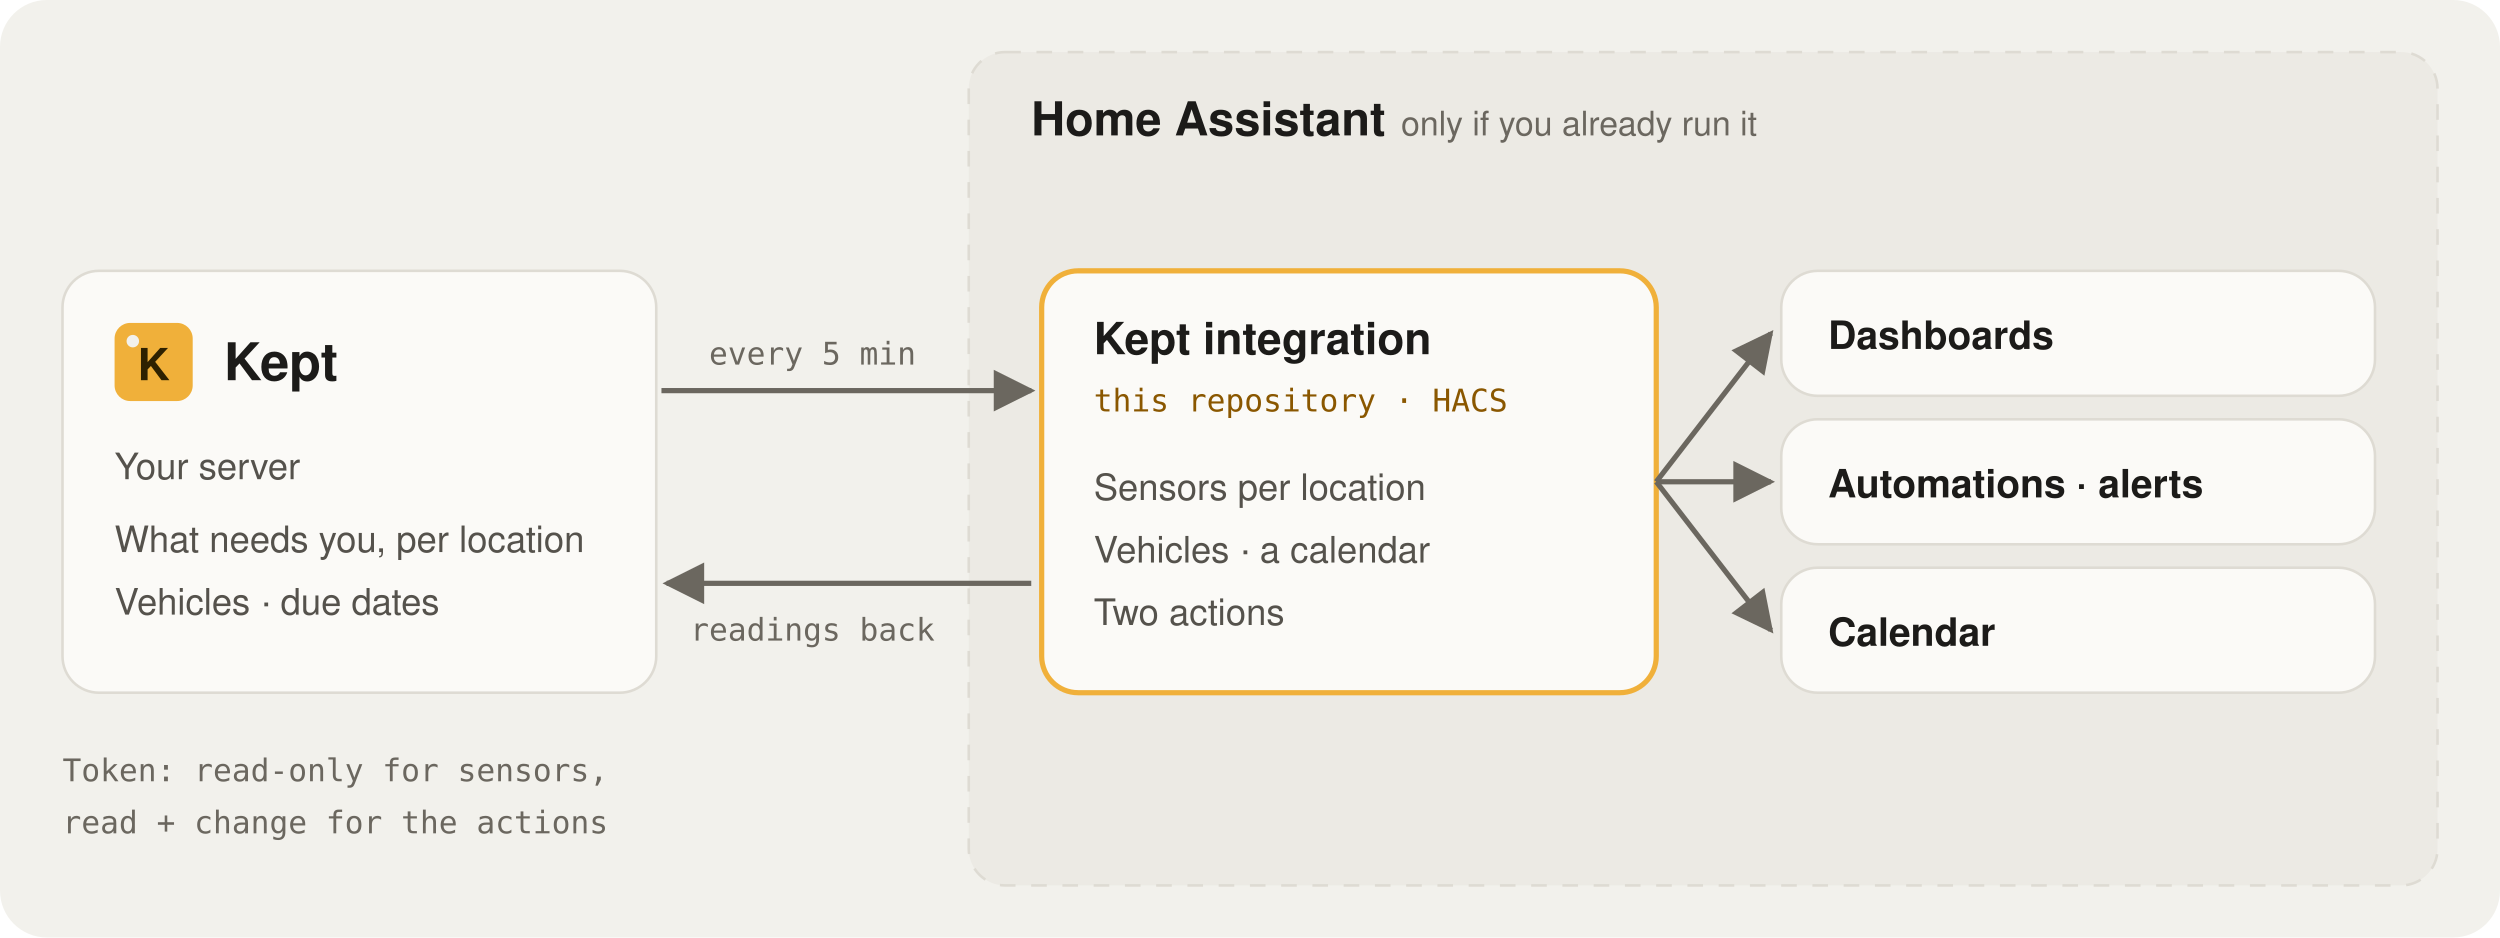
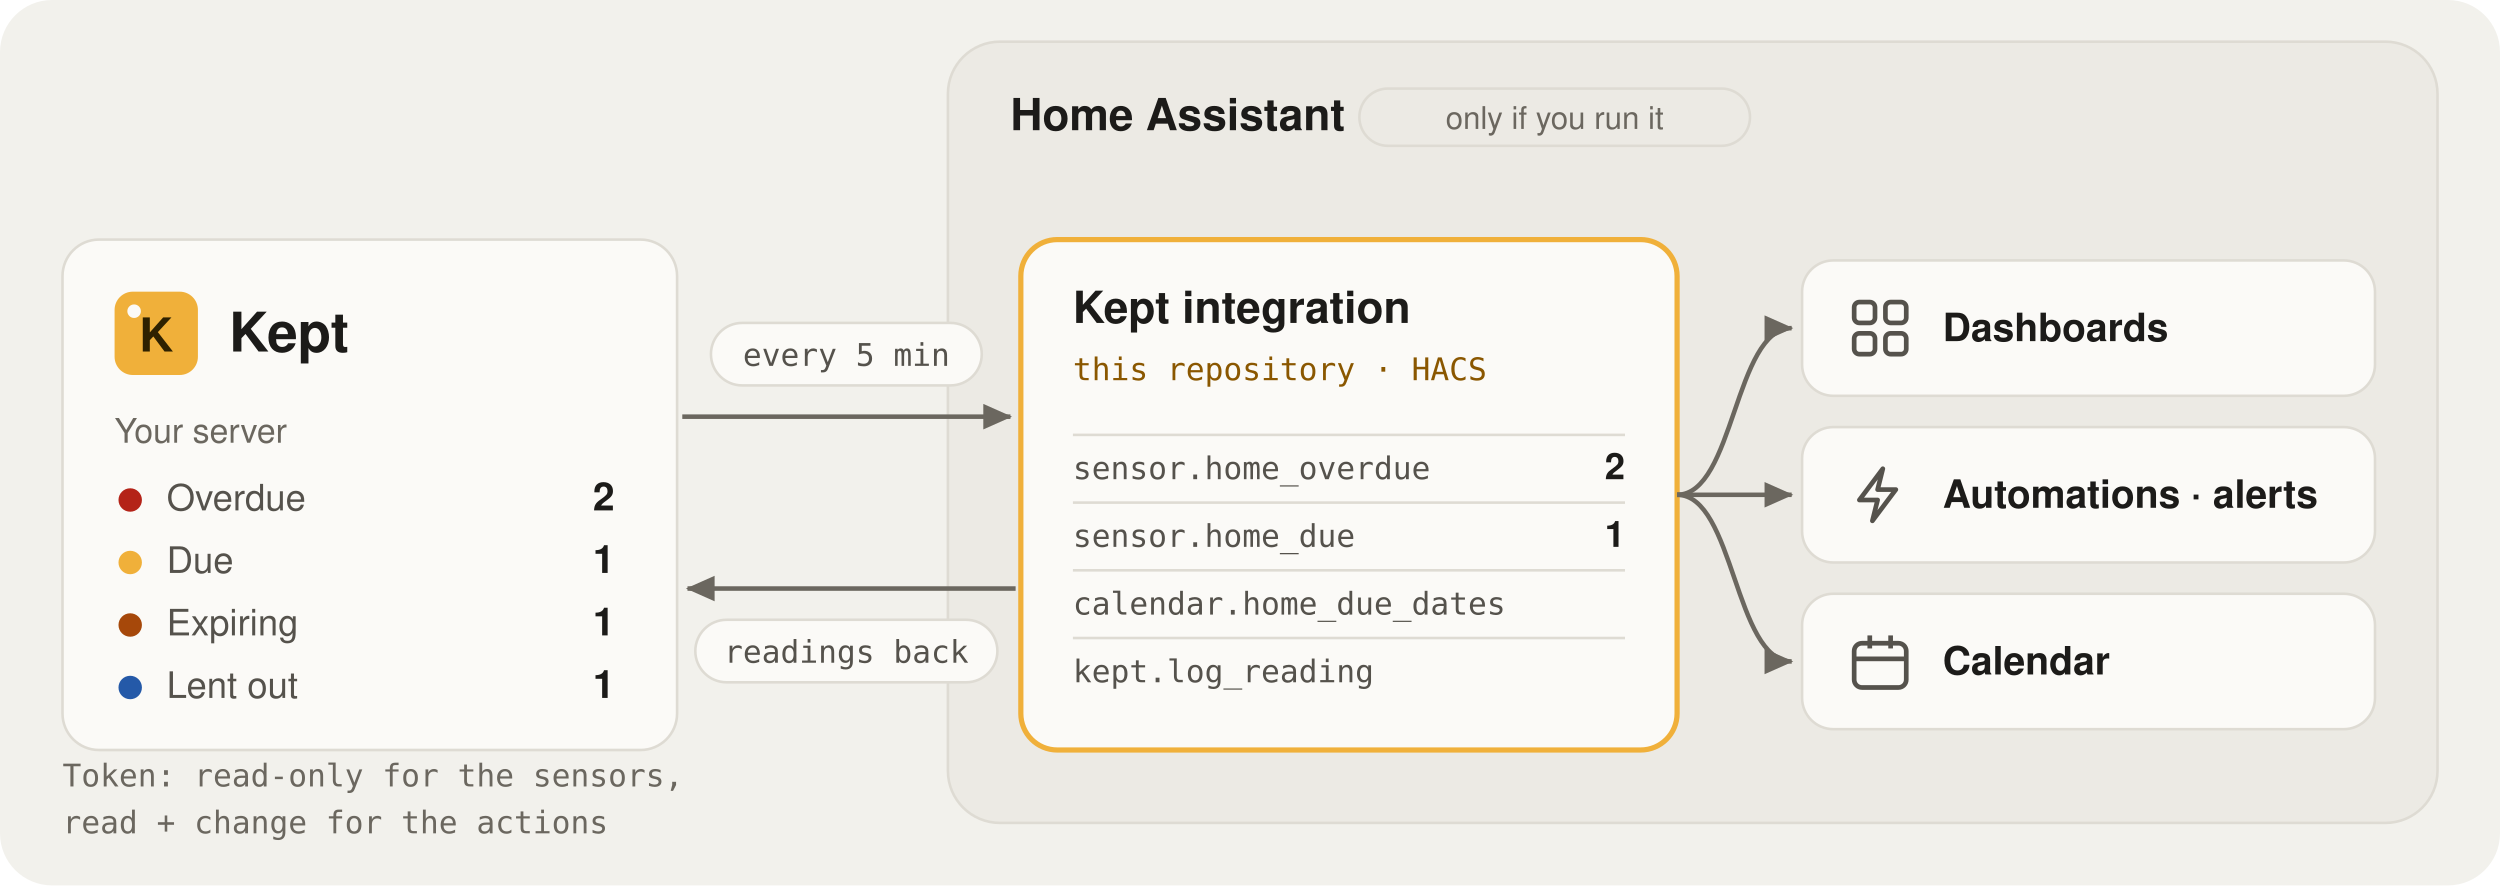
- <svg xmlns="http://www.w3.org/2000/svg" width="960" height="360" viewBox="0 0 960 360" role="img" aria-label="Kept, the Kept integration inside Home Assistant, and the dashboards, automations and calendar it feeds">
+ <svg xmlns="http://www.w3.org/2000/svg" width="960" height="340" viewBox="0 0 960 340" role="img" aria-label="Kept on your server; the Kept integration inside Home Assistant reads it every 5 minutes and sends readings back; it feeds dashboards, automations and the calendar">
  <defs>
-     <marker id="a-light" viewBox="0 0 10 10" refX="9" refY="5" markerWidth="8" markerHeight="8" orient="auto-start-reverse">
-       <path d="M0 0L10 5L0 10z" fill="#6B675F" />
+     <marker id="alight" viewBox="0 0 10 10" refX="8.5" refY="5" markerWidth="7" markerHeight="7" orient="auto-start-reverse">
+       <path d="M0 1L9 5L0 9z" fill="#6B675F" />
    </marker>
  </defs>
-   <rect width="960" height="360" rx="18" fill="#F2F1EC" />
-   <rect x="24" y="104" width="228" height="162" rx="14" fill="#FBFAF7" stroke="#DEDBD3" stroke-width="1" />
-   <rect x="44" y="124" width="30" height="30" rx="6" fill="#F0B03A" />
-   <circle cx="51" cy="131" r="2.4" fill="#F2F1EC" />
-   <text x="59" y="146" font-family="'IBM Plex Sans',-apple-system,BlinkMacSystemFont,'Segoe UI',Helvetica,Arial,sans-serif" font-size="17" font-weight="700" fill="#2E2100" text-anchor="middle">K</text>
-   <text x="86" y="146" font-family="'IBM Plex Sans',-apple-system,BlinkMacSystemFont,'Segoe UI',Helvetica,Arial,sans-serif" font-size="20" font-weight="700" fill="#1C1B19" text-anchor="start">Kept</text>
-   <text x="44" y="184" font-family="'IBM Plex Sans',-apple-system,BlinkMacSystemFont,'Segoe UI',Helvetica,Arial,sans-serif" font-size="14" font-weight="500" fill="#55524C" text-anchor="start">Your server</text>
-   <text x="44" y="212" font-family="'IBM Plex Sans',-apple-system,BlinkMacSystemFont,'Segoe UI',Helvetica,Arial,sans-serif" font-size="14" font-weight="400" fill="#55524C" text-anchor="start">What needs you, per location</text>
-   <text x="44" y="236" font-family="'IBM Plex Sans',-apple-system,BlinkMacSystemFont,'Segoe UI',Helvetica,Arial,sans-serif" font-size="14" font-weight="400" fill="#55524C" text-anchor="start">Vehicles · due dates</text>
-   <rect x="372" y="20" width="564" height="320" rx="14" fill="#ECEAE4" stroke="#DEDBD3" stroke-width="1" stroke-dasharray="6 6" />
-   <text x="396" y="52" font-family="'IBM Plex Sans',-apple-system,BlinkMacSystemFont,'Segoe UI',Helvetica,Arial,sans-serif" font-size="18" font-weight="700" fill="#1C1B19" text-anchor="start">Home Assistant</text>
-   <text x="538" y="52" font-family="'IBM Plex Sans',-apple-system,BlinkMacSystemFont,'Segoe UI',Helvetica,Arial,sans-serif" font-size="13" font-weight="400" fill="#6B675F" text-anchor="start">only if you already run it</text>
-   <rect x="400" y="104" width="236" height="162" rx="14" fill="#FBFAF7" stroke="#F0B03A" stroke-width="2" />
-   <text x="420" y="136" font-family="'IBM Plex Sans',-apple-system,BlinkMacSystemFont,'Segoe UI',Helvetica,Arial,sans-serif" font-size="17" font-weight="700" fill="#1C1B19" text-anchor="start">Kept integration</text>
-   <text x="420" y="158" font-family="'IBM Plex Mono',ui-monospace,SFMono-Regular,Menlo,monospace" font-size="12" font-weight="500" fill="#8A5700" text-anchor="start">this repository · HACS</text>
-   <text x="420" y="192" font-family="'IBM Plex Sans',-apple-system,BlinkMacSystemFont,'Segoe UI',Helvetica,Arial,sans-serif" font-size="14" font-weight="400" fill="#55524C" text-anchor="start">Sensors per location</text>
-   <text x="420" y="216" font-family="'IBM Plex Sans',-apple-system,BlinkMacSystemFont,'Segoe UI',Helvetica,Arial,sans-serif" font-size="14" font-weight="400" fill="#55524C" text-anchor="start">Vehicles · a calendar</text>
-   <text x="420" y="240" font-family="'IBM Plex Sans',-apple-system,BlinkMacSystemFont,'Segoe UI',Helvetica,Arial,sans-serif" font-size="14" font-weight="400" fill="#55524C" text-anchor="start">Two actions</text>
-   <rect x="684" y="104" width="228" height="48" rx="14" fill="#FBFAF7" stroke="#DEDBD3" stroke-width="1" />
-   <text x="702" y="134" font-family="'IBM Plex Sans',-apple-system,BlinkMacSystemFont,'Segoe UI',Helvetica,Arial,sans-serif" font-size="15" font-weight="600" fill="#1C1B19" text-anchor="start">Dashboards</text>
-   <line x1="636" y1="185" x2="680" y2="128" stroke="#6B675F" stroke-width="2" marker-end="url(#a-light)" />
-   <rect x="684" y="161" width="228" height="48" rx="14" fill="#FBFAF7" stroke="#DEDBD3" stroke-width="1" />
-   <text x="702" y="191" font-family="'IBM Plex Sans',-apple-system,BlinkMacSystemFont,'Segoe UI',Helvetica,Arial,sans-serif" font-size="15" font-weight="600" fill="#1C1B19" text-anchor="start">Automations · alerts</text>
-   <line x1="636" y1="185" x2="680" y2="185" stroke="#6B675F" stroke-width="2" marker-end="url(#a-light)" />
-   <rect x="684" y="218" width="228" height="48" rx="14" fill="#FBFAF7" stroke="#DEDBD3" stroke-width="1" />
-   <text x="702" y="248" font-family="'IBM Plex Sans',-apple-system,BlinkMacSystemFont,'Segoe UI',Helvetica,Arial,sans-serif" font-size="15" font-weight="600" fill="#1C1B19" text-anchor="start">Calendar</text>
-   <line x1="636" y1="185" x2="680" y2="242" stroke="#6B675F" stroke-width="2" marker-end="url(#a-light)" />
-   <line x1="254" y1="150" x2="396" y2="150" stroke="#6B675F" stroke-width="2" marker-end="url(#a-light)" />
-   <text x="312" y="140" font-family="'IBM Plex Mono',ui-monospace,SFMono-Regular,Menlo,monospace" font-size="12" font-weight="500" fill="#6B675F" text-anchor="middle">every 5 min</text>
-   <line x1="396" y1="224" x2="256" y2="224" stroke="#6B675F" stroke-width="2" marker-end="url(#a-light)" />
-   <text x="312" y="246" font-family="'IBM Plex Mono',ui-monospace,SFMono-Regular,Menlo,monospace" font-size="12" font-weight="500" fill="#6B675F" text-anchor="middle">readings back</text>
-   <text x="24" y="300" font-family="'IBM Plex Mono',ui-monospace,SFMono-Regular,Menlo,monospace" font-size="12" font-weight="500" fill="#6B675F" text-anchor="start">Token: read-only for sensors,</text>
+   <rect width="960" height="340" rx="20" fill="#F2F1EC" />
+   <rect x="24" y="92" width="236" height="196" rx="14" fill="#FBFAF7" stroke="#DEDBD3" stroke-width="1" />
+   <rect x="44" y="112" width="32" height="32" rx="7" fill="#F0B03A" />
+   <circle cx="51.5" cy="119.5" r="2.6" fill="#FBFAF7" />
+   <text x="60" y="135" font-family="'IBM Plex Sans',-apple-system,BlinkMacSystemFont,'Segoe UI',Helvetica,Arial,sans-serif" font-size="18" font-weight="700" fill="#2E2100" text-anchor="middle">K</text>
+   <text x="88" y="135" font-family="'IBM Plex Sans',-apple-system,BlinkMacSystemFont,'Segoe UI',Helvetica,Arial,sans-serif" font-size="21" font-weight="700" fill="#1C1B19" text-anchor="start">Kept</text>
+   <text x="44" y="170" font-family="'IBM Plex Sans',-apple-system,BlinkMacSystemFont,'Segoe UI',Helvetica,Arial,sans-serif" font-size="13" font-weight="500" fill="#6B675F" text-anchor="start">Your server</text>
+   <circle cx="50" cy="192" r="4.5" fill="#B42318" />
+   <text x="64" y="196" font-family="'IBM Plex Sans',-apple-system,BlinkMacSystemFont,'Segoe UI',Helvetica,Arial,sans-serif" font-size="14" font-weight="500" fill="#55524C" text-anchor="start">Overdue</text>
+   <text x="236" y="196" font-family="'IBM Plex Sans',-apple-system,BlinkMacSystemFont,'Segoe UI',Helvetica,Arial,sans-serif" font-size="15" font-weight="700" fill="#1C1B19" text-anchor="end">2</text>
+   <circle cx="50" cy="216" r="4.5" fill="#F0B03A" />
+   <text x="64" y="220" font-family="'IBM Plex Sans',-apple-system,BlinkMacSystemFont,'Segoe UI',Helvetica,Arial,sans-serif" font-size="14" font-weight="500" fill="#55524C" text-anchor="start">Due</text>
+   <text x="236" y="220" font-family="'IBM Plex Sans',-apple-system,BlinkMacSystemFont,'Segoe UI',Helvetica,Arial,sans-serif" font-size="15" font-weight="700" fill="#1C1B19" text-anchor="end">1</text>
+   <circle cx="50" cy="240" r="4.5" fill="#A6480A" />
+   <text x="64" y="244" font-family="'IBM Plex Sans',-apple-system,BlinkMacSystemFont,'Segoe UI',Helvetica,Arial,sans-serif" font-size="14" font-weight="500" fill="#55524C" text-anchor="start">Expiring</text>
+   <text x="236" y="244" font-family="'IBM Plex Sans',-apple-system,BlinkMacSystemFont,'Segoe UI',Helvetica,Arial,sans-serif" font-size="15" font-weight="700" fill="#1C1B19" text-anchor="end">1</text>
+   <circle cx="50" cy="264" r="4.5" fill="#2459A8" />
+   <text x="64" y="268" font-family="'IBM Plex Sans',-apple-system,BlinkMacSystemFont,'Segoe UI',Helvetica,Arial,sans-serif" font-size="14" font-weight="500" fill="#55524C" text-anchor="start">Lent out</text>
+   <text x="236" y="268" font-family="'IBM Plex Sans',-apple-system,BlinkMacSystemFont,'Segoe UI',Helvetica,Arial,sans-serif" font-size="15" font-weight="700" fill="#1C1B19" text-anchor="end">1</text>
+   <rect x="364" y="16" width="572" height="300" rx="20" fill="#ECEAE4" stroke="#DEDBD3" stroke-width="1" />
+   <text x="388" y="50" font-family="'IBM Plex Sans',-apple-system,BlinkMacSystemFont,'Segoe UI',Helvetica,Arial,sans-serif" font-size="17" font-weight="700" fill="#1C1B19" text-anchor="start">Home Assistant</text>
+   <rect x="522" y="34" width="150" height="22" rx="11" fill="none" stroke="#DEDBD3" />
+   <text x="597" y="49.5" font-family="'IBM Plex Sans',-apple-system,BlinkMacSystemFont,'Segoe UI',Helvetica,Arial,sans-serif" font-size="12" font-weight="500" fill="#6B675F" text-anchor="middle">only if you run it</text>
+   <rect x="392" y="92" width="252" height="196" rx="14" fill="#FBFAF7" stroke="#F0B03A" stroke-width="2" />
+   <text x="412" y="124" font-family="'IBM Plex Sans',-apple-system,BlinkMacSystemFont,'Segoe UI',Helvetica,Arial,sans-serif" font-size="17" font-weight="700" fill="#1C1B19" text-anchor="start">Kept integration</text>
+   <text x="412" y="146" font-family="'IBM Plex Mono',ui-monospace,SFMono-Regular,Menlo,monospace" font-size="12" font-weight="500" fill="#8A5700" text-anchor="start">this repository · HACS</text>
+   <path d="M412 167H624" stroke="#DEDBD3" />
+   <text x="412" y="184" font-family="'IBM Plex Mono',ui-monospace,SFMono-Regular,Menlo,monospace" font-size="12" font-weight="500" fill="#55524C" text-anchor="start">sensor.home_overdue</text>
+   <text x="624" y="184" font-family="'IBM Plex Sans',-apple-system,BlinkMacSystemFont,'Segoe UI',Helvetica,Arial,sans-serif" font-size="14" font-weight="700" fill="#1C1B19" text-anchor="end">2</text>
+   <path d="M412 193H624" stroke="#DEDBD3" />
+   <text x="412" y="210" font-family="'IBM Plex Mono',ui-monospace,SFMono-Regular,Menlo,monospace" font-size="12" font-weight="500" fill="#55524C" text-anchor="start">sensor.home_due</text>
+   <text x="624" y="210" font-family="'IBM Plex Sans',-apple-system,BlinkMacSystemFont,'Segoe UI',Helvetica,Arial,sans-serif" font-size="14" font-weight="700" fill="#1C1B19" text-anchor="end">1</text>
+   <path d="M412 219H624" stroke="#DEDBD3" />
+   <text x="412" y="236" font-family="'IBM Plex Mono',ui-monospace,SFMono-Regular,Menlo,monospace" font-size="12" font-weight="500" fill="#55524C" text-anchor="start">calendar.home_due_dates</text>
+   <path d="M412 245H624" stroke="#DEDBD3" />
+   <text x="412" y="262" font-family="'IBM Plex Mono',ui-monospace,SFMono-Regular,Menlo,monospace" font-size="12" font-weight="500" fill="#55524C" text-anchor="start">kept.log_reading</text>
+   <rect x="692" y="100" width="220" height="52" rx="12" fill="#FBFAF7" stroke="#DEDBD3" stroke-width="1" />
+   <g transform="translate(712 116)">
+     <g fill="none" stroke="#55524C" stroke-width="1.8">
+       <rect x="0" y="0" width="8" height="8" rx="2" />
+       <rect x="12" y="0" width="8" height="8" rx="2" />
+       <rect x="0" y="12" width="8" height="8" rx="2" />
+       <rect x="12" y="12" width="8" height="8" rx="2" />
+     </g>
+   </g>
+   <text x="746" y="131" font-family="'IBM Plex Sans',-apple-system,BlinkMacSystemFont,'Segoe UI',Helvetica,Arial,sans-serif" font-size="15" font-weight="600" fill="#1C1B19" text-anchor="start">Dashboards</text>
+   <path d="M644 190C666.0 190,666.0 126,688 126" stroke="#6B675F" stroke-width="1.75" fill="none" marker-end="url(#alight)" />
+   <rect x="692" y="164" width="220" height="52" rx="12" fill="#FBFAF7" stroke="#DEDBD3" stroke-width="1" />
+   <g transform="translate(712 180)">
+     <path d="M11 0L2 12h7l-2 8 9-12H9z" fill="none" stroke="#55524C" stroke-width="1.8" stroke-linejoin="round" />
+   </g>
+   <text x="746" y="195" font-family="'IBM Plex Sans',-apple-system,BlinkMacSystemFont,'Segoe UI',Helvetica,Arial,sans-serif" font-size="15" font-weight="600" fill="#1C1B19" text-anchor="start">Automations · alerts</text>
+   <path d="M644 190C666.0 190,666.0 190,688 190" stroke="#6B675F" stroke-width="1.75" fill="none" marker-end="url(#alight)" />
+   <rect x="692" y="228" width="220" height="52" rx="12" fill="#FBFAF7" stroke="#DEDBD3" stroke-width="1" />
+   <g transform="translate(712 244)">
+     <g fill="none" stroke="#55524C" stroke-width="1.8">
+       <rect x="0" y="3" width="20" height="17" rx="3" />
+       <path d="M0 9h20M6 0v5M14 0v5" />
+     </g>
+   </g>
+   <text x="746" y="259" font-family="'IBM Plex Sans',-apple-system,BlinkMacSystemFont,'Segoe UI',Helvetica,Arial,sans-serif" font-size="15" font-weight="600" fill="#1C1B19" text-anchor="start">Calendar</text>
+   <path d="M644 190C666.0 190,666.0 254,688 254" stroke="#6B675F" stroke-width="1.75" fill="none" marker-end="url(#alight)" />
+   <path d="M262 160H388" stroke="#6B675F" stroke-width="1.75" fill="none" marker-end="url(#alight)" />
+   <rect x="273.0" y="124" width="104" height="24" rx="12" fill="#FBFAF7" stroke="#DEDBD3" />
+   <text x="325" y="140.5" font-family="'IBM Plex Mono',ui-monospace,SFMono-Regular,Menlo,monospace" font-size="12" font-weight="500" fill="#55524C" text-anchor="middle">every 5 min</text>
+   <path d="M390 226H264" stroke="#6B675F" stroke-width="1.75" fill="none" marker-end="url(#alight)" />
+   <rect x="267.0" y="238" width="116" height="24" rx="12" fill="#FBFAF7" stroke="#DEDBD3" />
+   <text x="325" y="254.5" font-family="'IBM Plex Mono',ui-monospace,SFMono-Regular,Menlo,monospace" font-size="12" font-weight="500" fill="#55524C" text-anchor="middle">readings back</text>
+   <text x="24" y="302" font-family="'IBM Plex Mono',ui-monospace,SFMono-Regular,Menlo,monospace" font-size="12" font-weight="500" fill="#6B675F" text-anchor="start">Token: read-only for the sensors,</text>
  <text x="24" y="320" font-family="'IBM Plex Mono',ui-monospace,SFMono-Regular,Menlo,monospace" font-size="12" font-weight="500" fill="#6B675F" text-anchor="start">read + change for the actions</text>
</svg>
